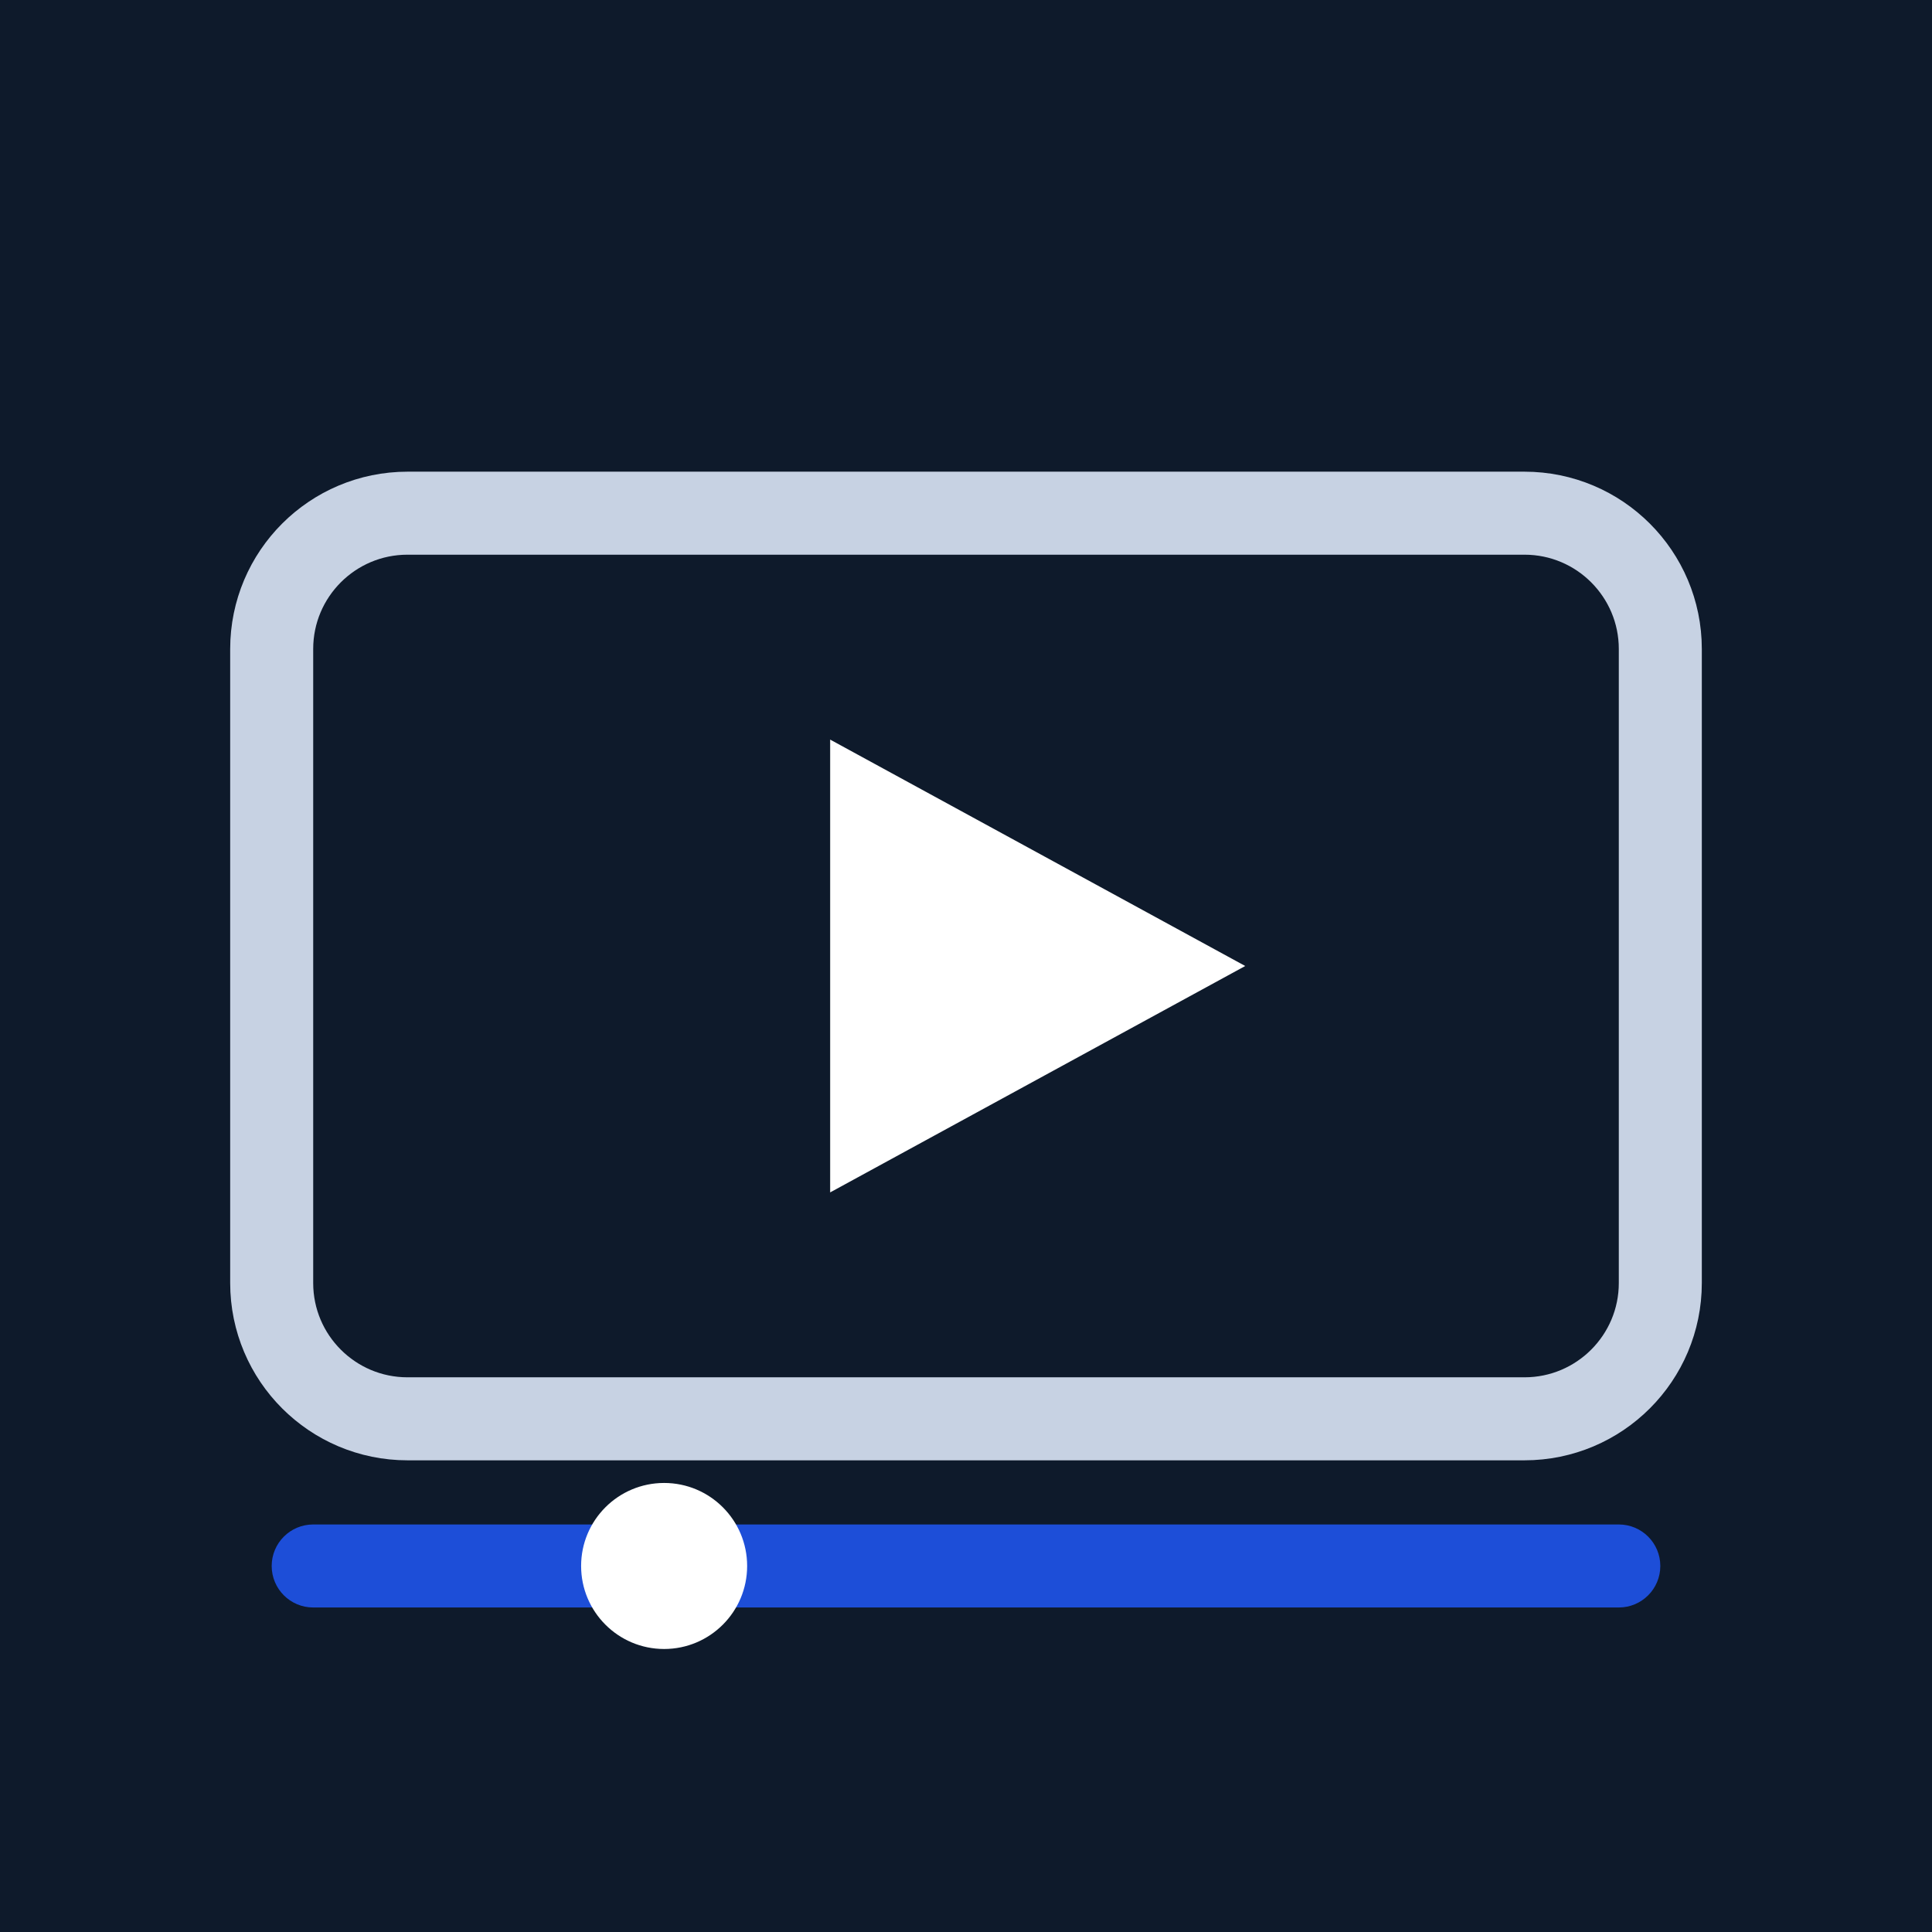
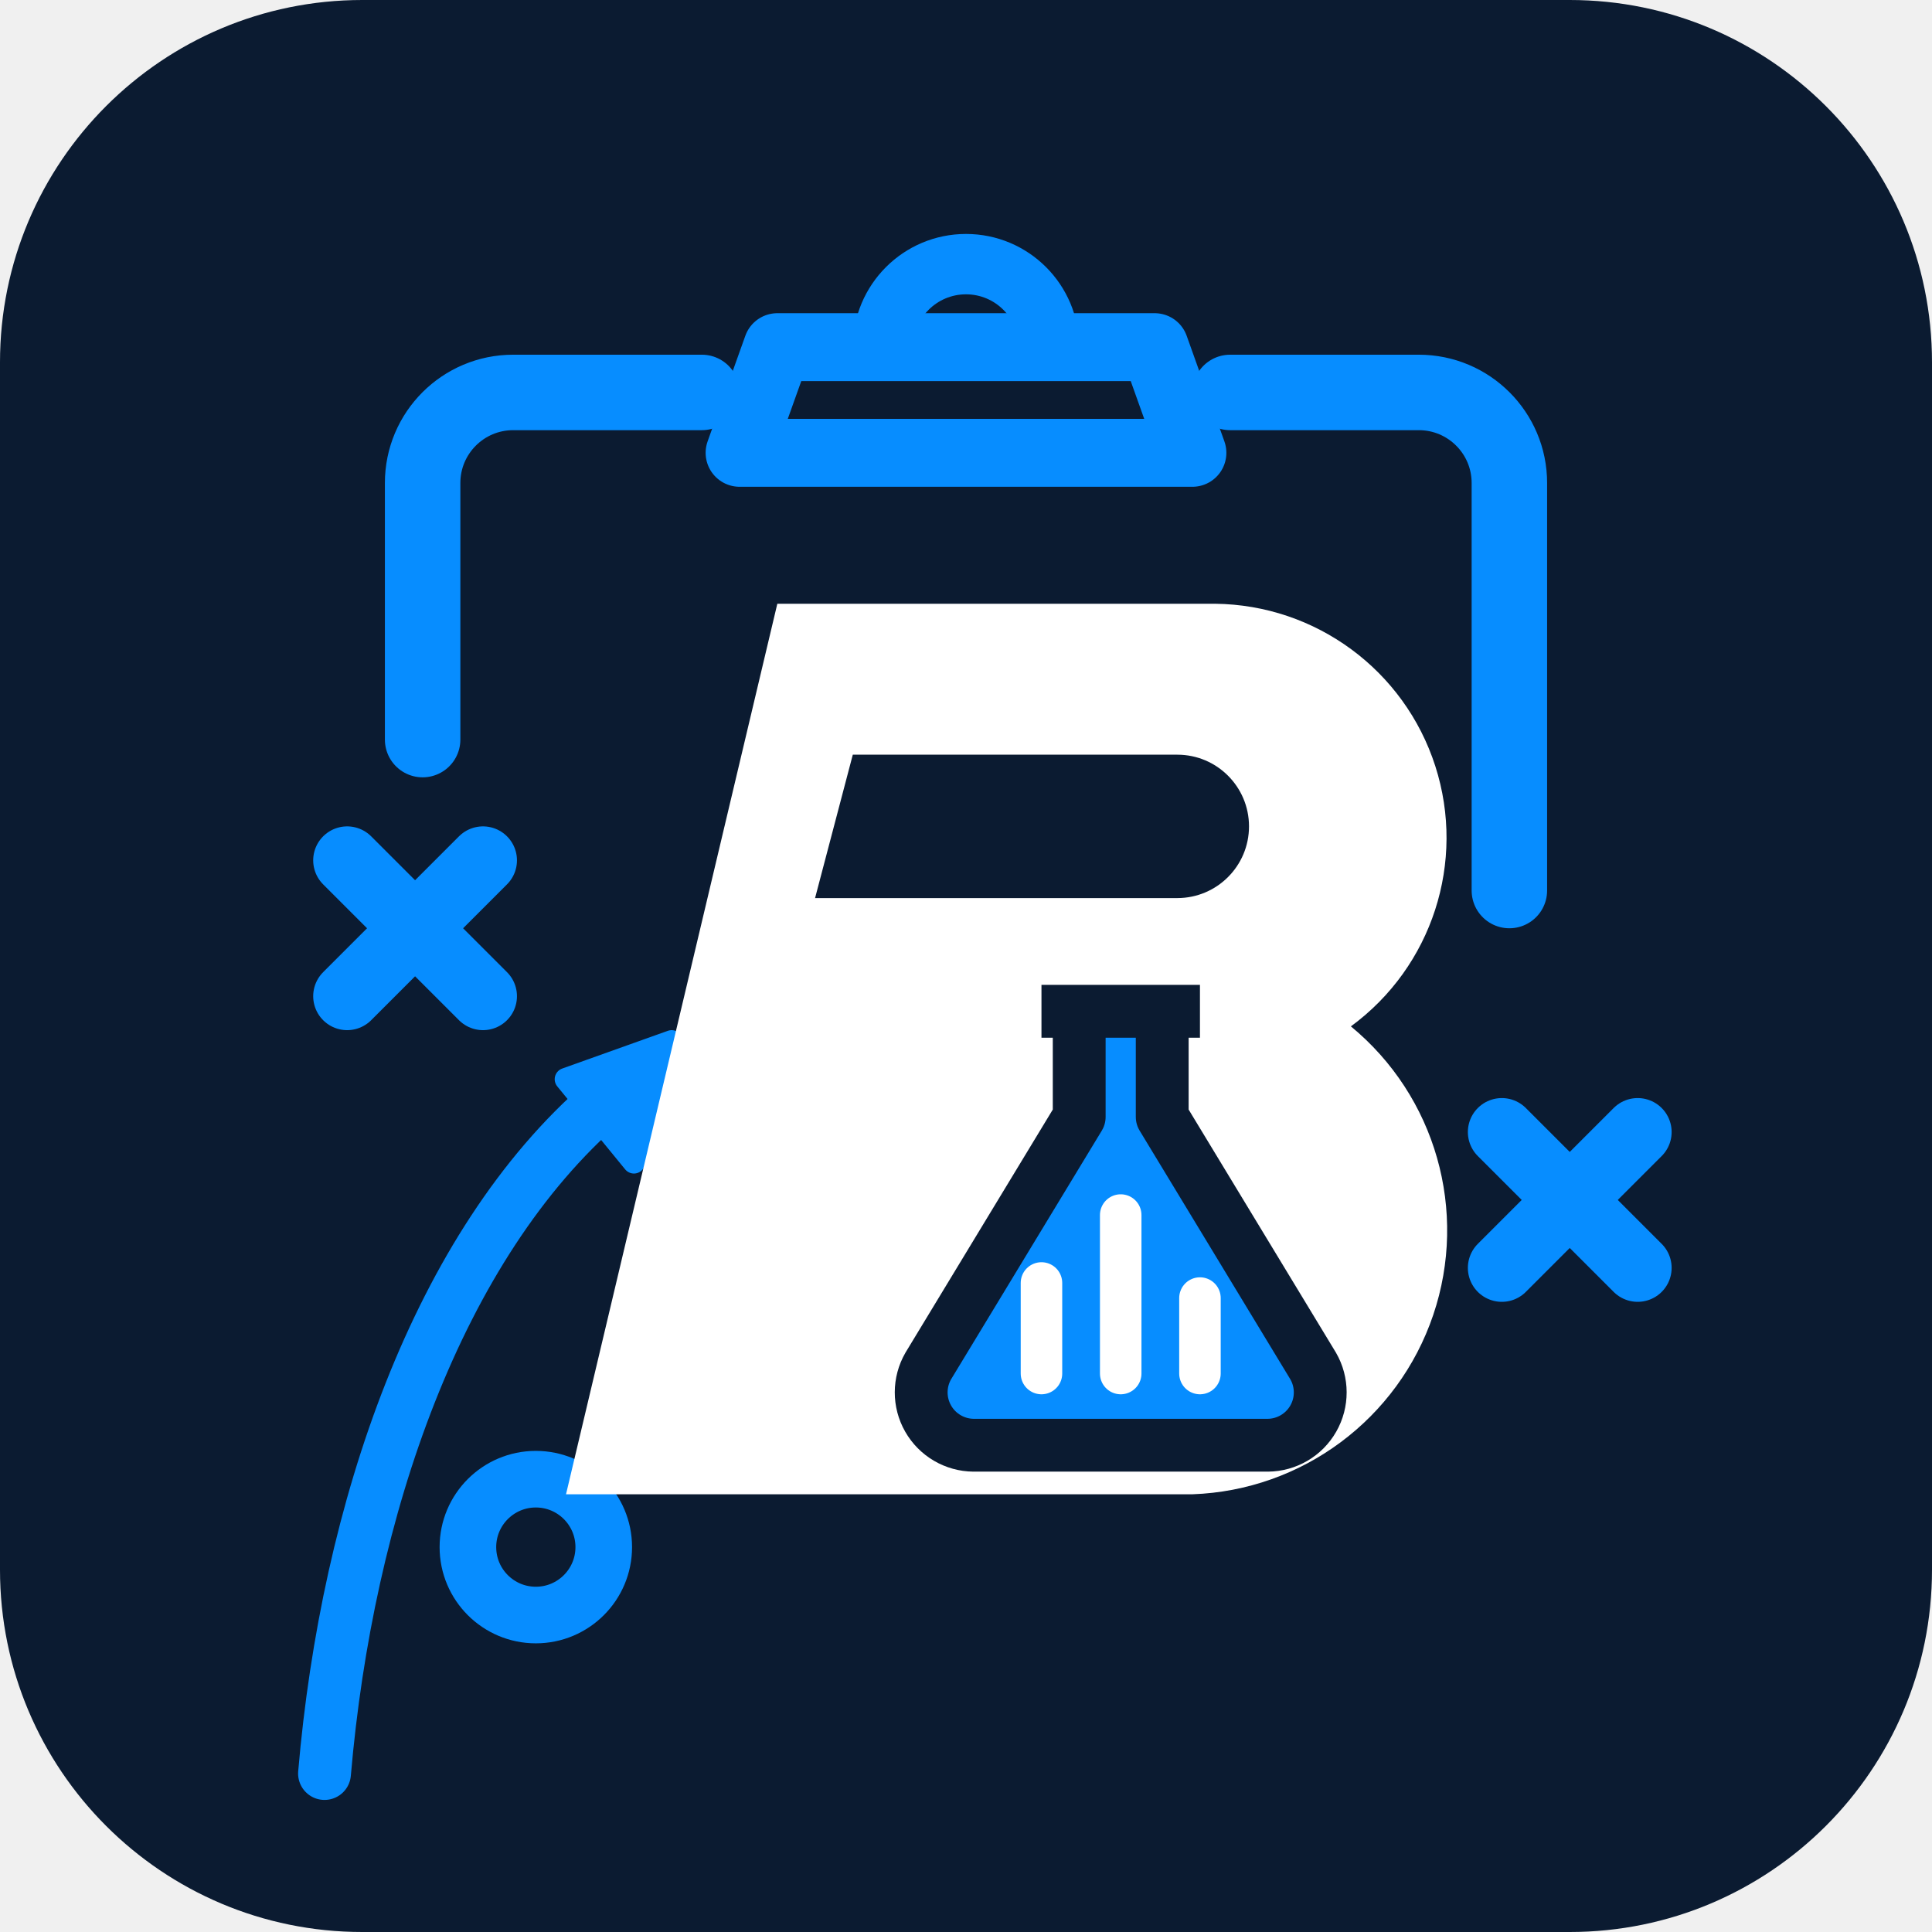
<svg xmlns="http://www.w3.org/2000/svg" viewBox="0 0 512 512">
-   <rect width="512" height="512" rx="0" fill="#0E1A2B" />
-   <rect x="72" y="136" width="368" height="240" rx="36" fill="none" stroke="#C7D2E3" stroke-width="22" />
-   <path d="M220 196 L330 256 L220 316 Z" fill="#FFFFFF" />
-   <rect x="72" y="404" width="368" height="22" rx="11" fill="#1D4ED8" />
-   <circle cx="176" cy="415" r="22" fill="#FFFFFF" />
+   <rect width="512" height="512" rx="96" fill="#0B1B31" />
+   <path d="M112 196 V128 a24 24 0 0 1 24 -24 H186 M326 104 H376 a24 24 0 0 1 24 24 V236" fill="none" stroke="#078DFF" stroke-width="20" stroke-linecap="round" stroke-linejoin="round" />
+   <path d="M196 120 L206 92 H306 L316 120 Z" fill="none" stroke="#078DFF" stroke-width="18" stroke-linejoin="round" />
+   <path d="M234 92 a22 22 0 0 1 44 0" fill="none" stroke="#078DFF" stroke-width="16" stroke-linecap="round" />
+   <path d="M92 228 L128 264 M128 228 L92 264" stroke="#078DFF" stroke-width="18" stroke-linecap="round" />
+   <path d="M398 300 L434 336 M434 300 L398 336" stroke="#078DFF" stroke-width="18" stroke-linecap="round" />
+   <circle cx="142" cy="410" r="18" fill="none" stroke="#078DFF" stroke-width="15" />
+   <path d="M86 470 C 92 400 116 330 160 292" fill="none" stroke="#078DFF" stroke-width="14" stroke-linecap="round" />
+   <path d="M178 276 L150 286 L168 308 Z" fill="#078DFF" stroke="#078DFF" stroke-width="6" stroke-linejoin="round" />
+   <path d="M206 160 H322 a62 62 0 0 1 36 112 a70 70 0 0 1 -42 124 H150 Z" fill="#FFFFFF" />
+   <path d="M226 200 L216 238 H312 a19 19 0 0 0 0 -38 Z" fill="#0B1B31" />
+   <path d="M276 268 H318 M286 268 V296 L246 362 a14 14 0 0 0 12 21 H336 a14 14 0 0 0 12 -21 L308 296 V268" fill="#078DFF" stroke="#0B1B31" stroke-width="14" stroke-linejoin="round" />
+   <path d="M276 340 V364 M297 322 V364 M318 344 V364" stroke="#FFFFFF" stroke-width="11" stroke-linecap="round" />
</svg>
